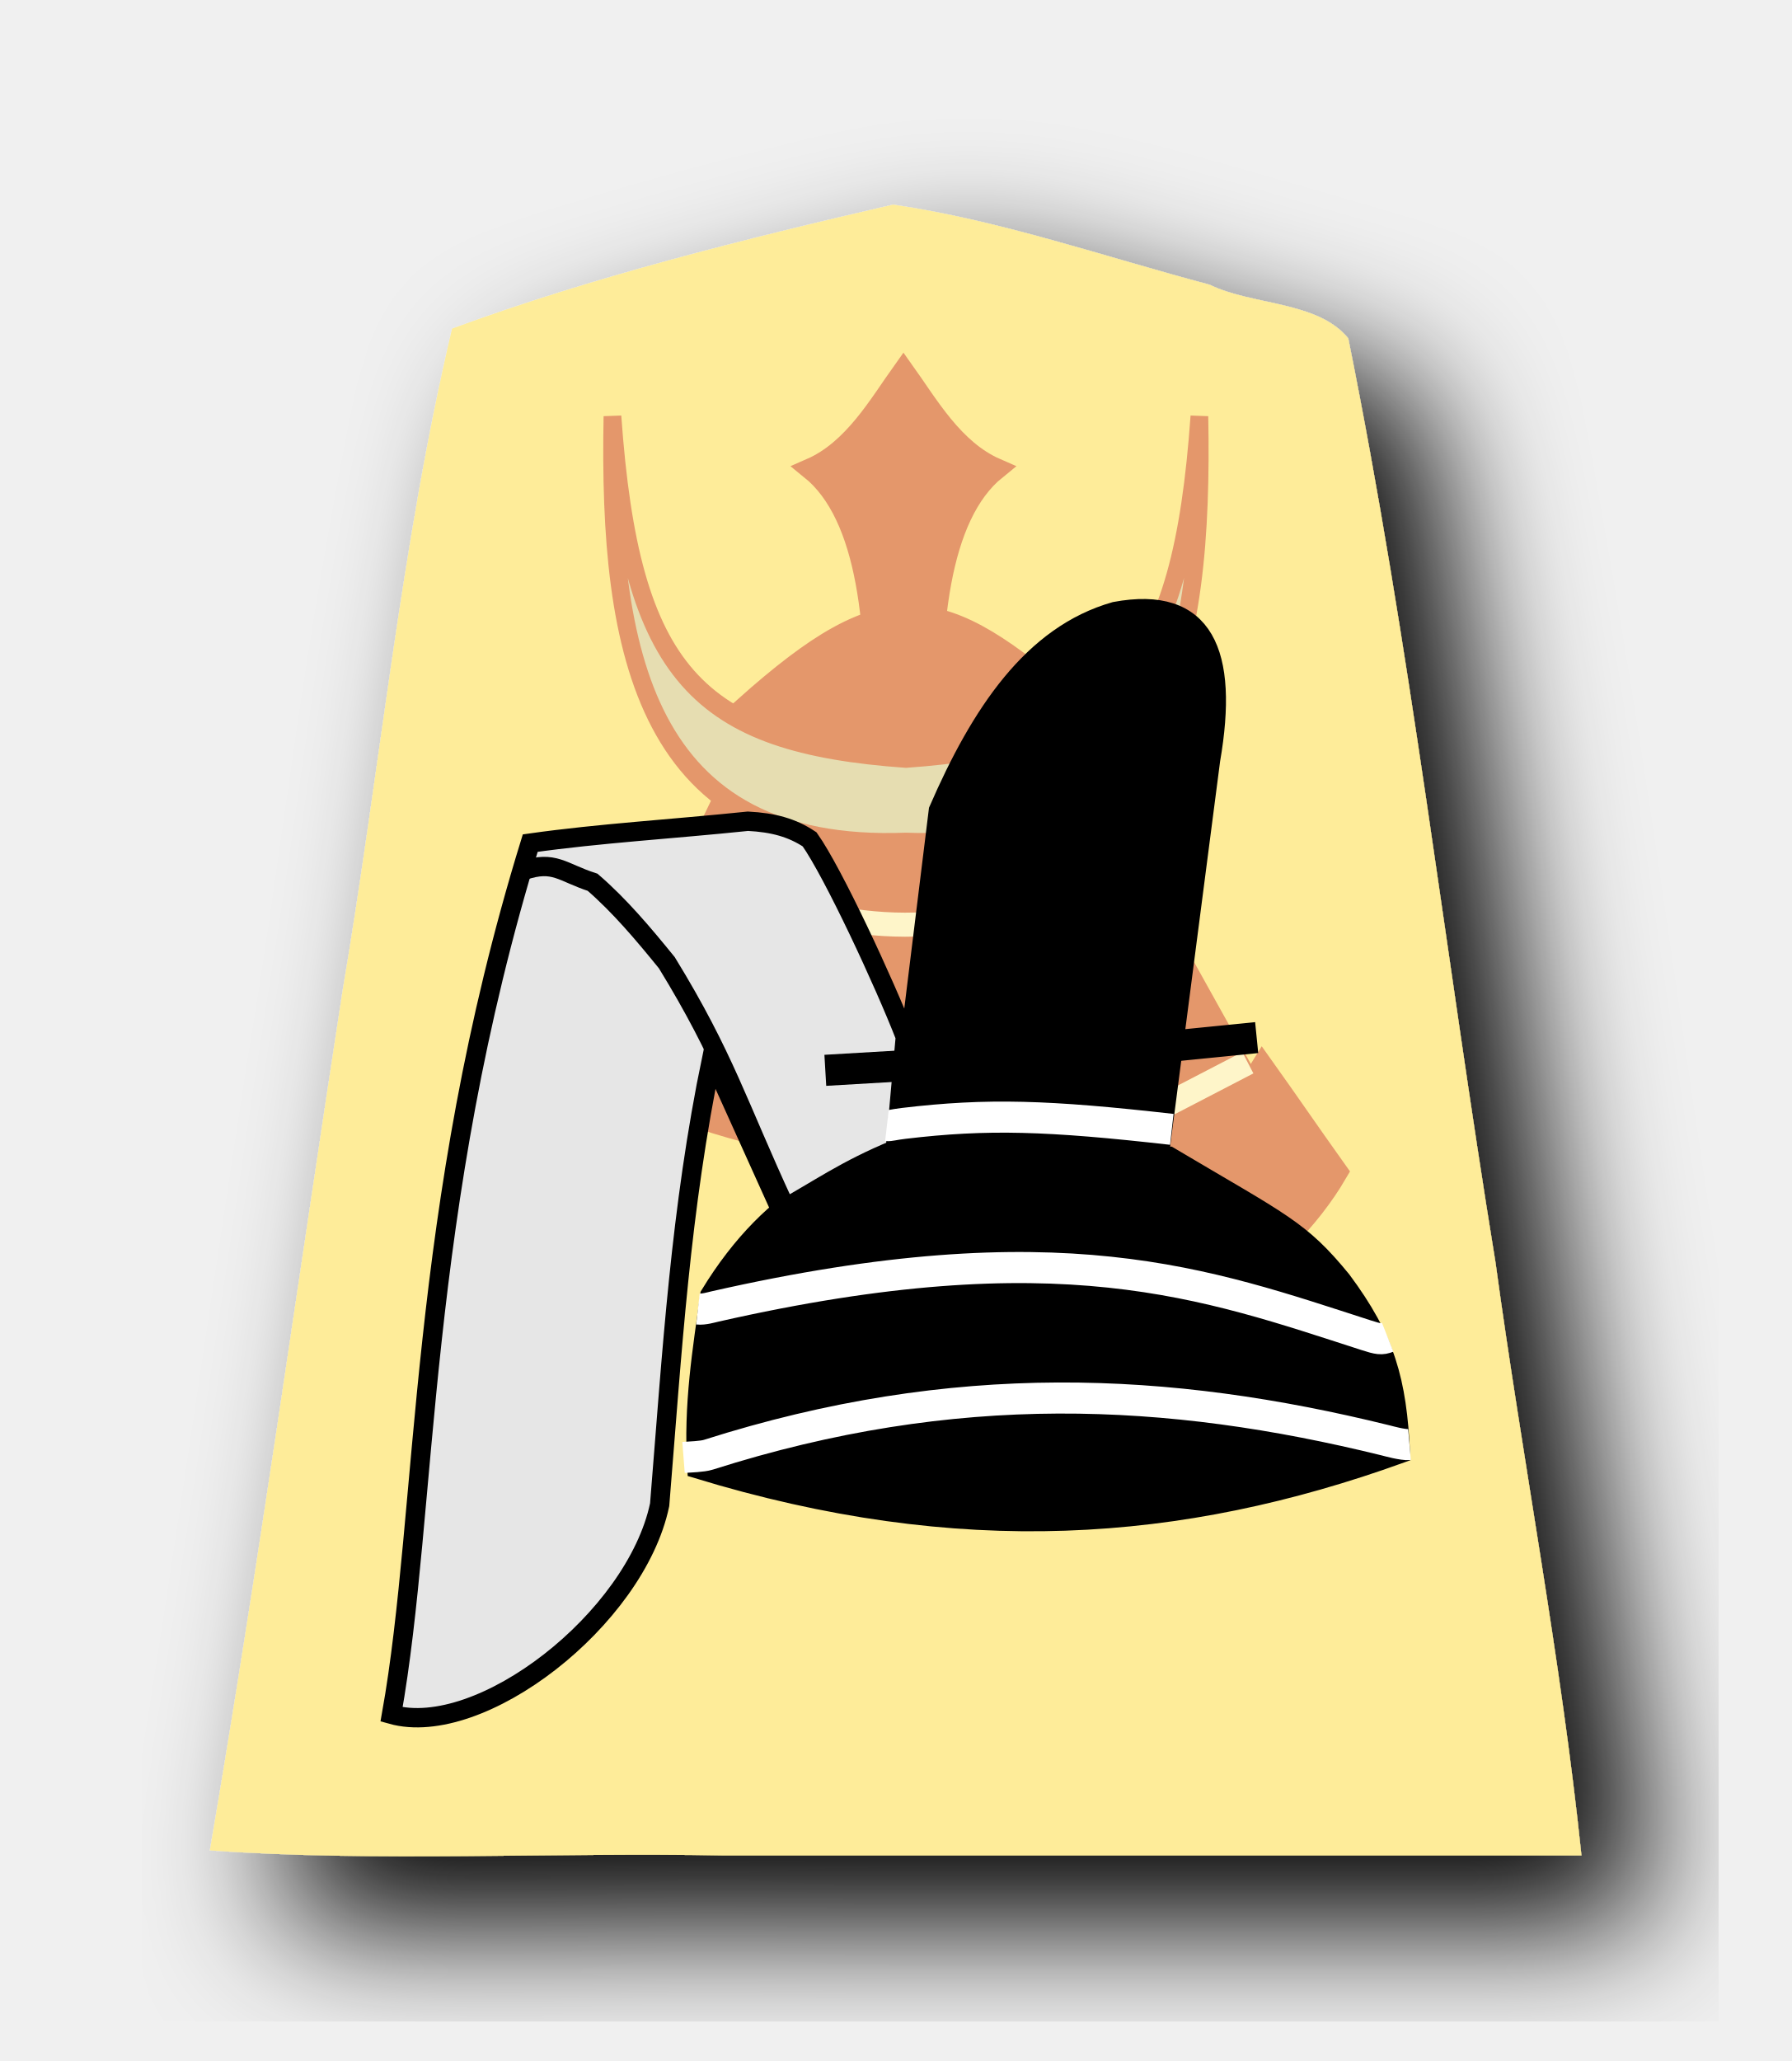
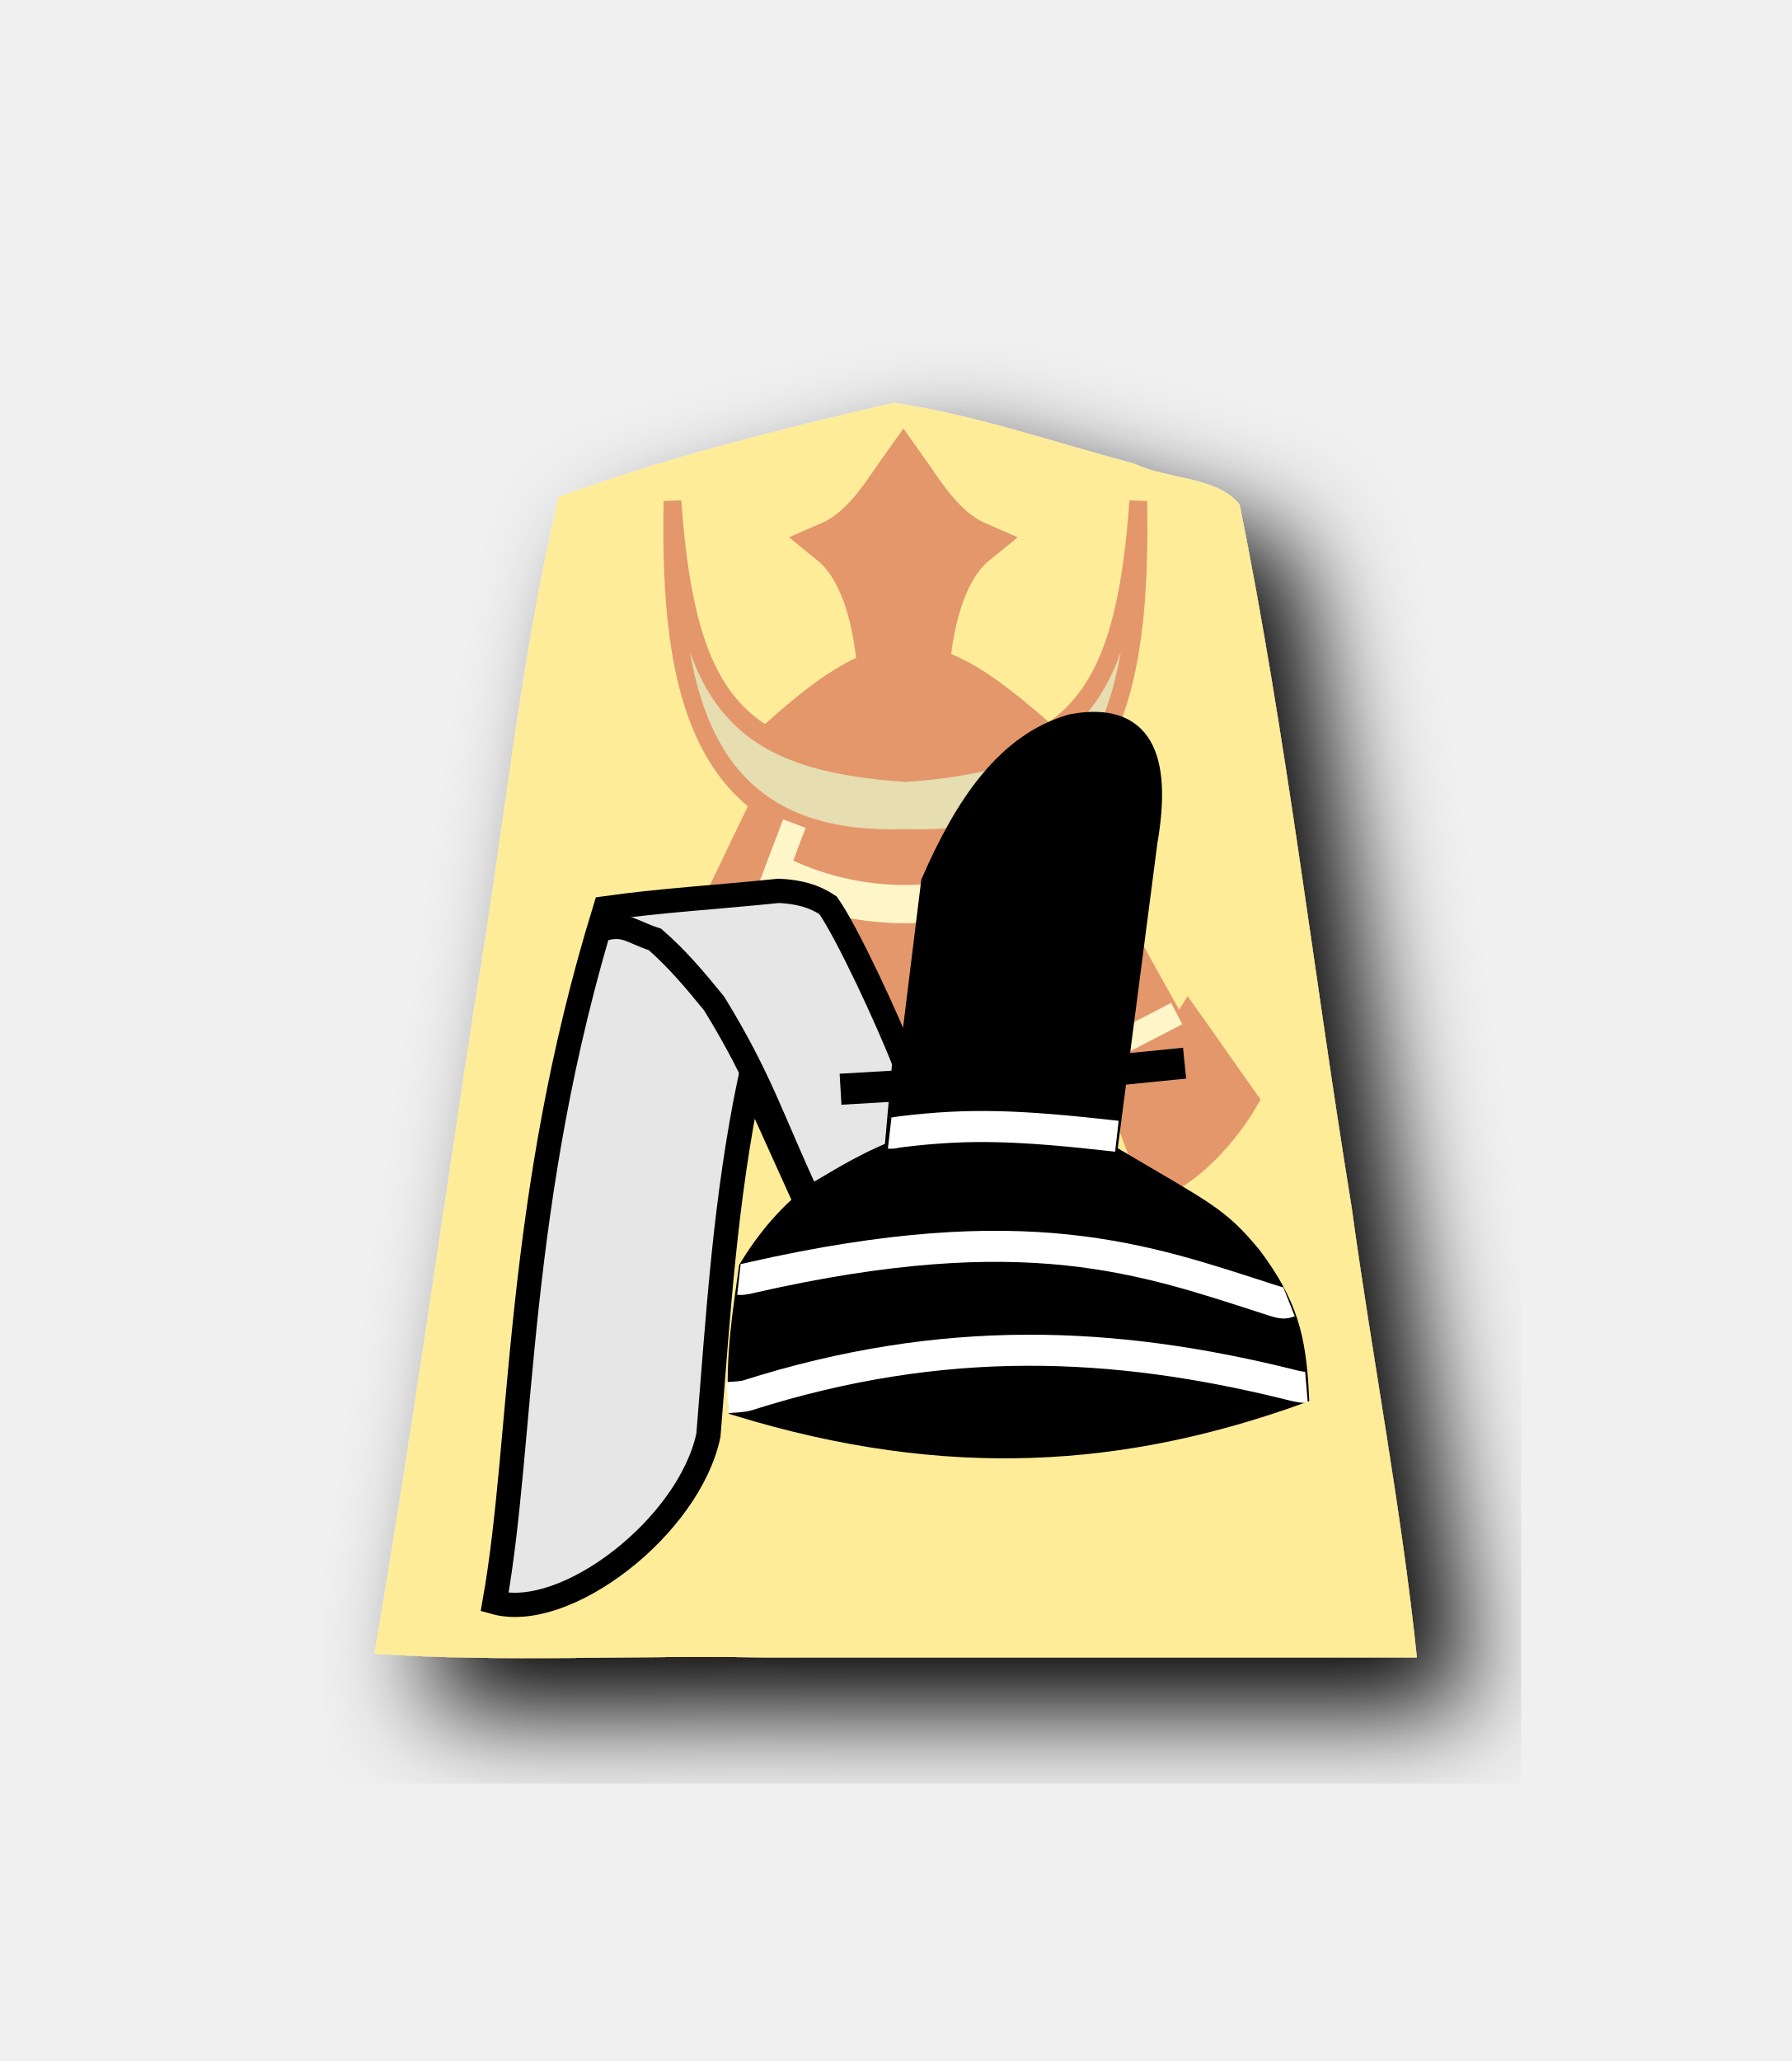
- <svg xmlns="http://www.w3.org/2000/svg" height="60" width="52.157">
+ <svg xmlns="http://www.w3.org/2000/svg" height="60" width="52.157" version="1.1" id="svg71">
+   <defs id="defs75" />
  <filter id="a">
-     <feGaussianBlur in="SourceAlpha" result="blur" stdDeviation="2" />
-     <feOffset dx="2" dy="2" result="offsetBlur" />
-     <feBlend in="SourceGraphic" in2="offsetBlur" mode="normal" />
+     <feGaussianBlur in="SourceAlpha" result="blur" stdDeviation="2" id="feGaussianBlur2" />
+     <feOffset dx="2" dy="2" result="offsetBlur" id="feOffset4" />
+     <feBlend in="SourceGraphic" in2="offsetBlur" mode="normal" id="feBlend6" />
  </filter>
-   <g fill="#ffd5e5" filter="url(#a)" transform="matrix(1 0 0 1 36.9605 -.2786773)">
-     <path d="m-10.96 6.237c-4.319 1-8.69 2.088-12.838 3.608-1.492 6.331-2.103 12.88-3.191 19.305-1.285 8.332-2.439 16.689-3.86 24.997 4.847.346 10 .05 14.963.148h24.971c-.585-5.657-1.718-11.523-2.502-17.26-1.462-8.96-2.486-18.012-4.288-26.903-.885-1.093-2.799-.957-4.037-1.564-3.053-.81-6.099-1.875-9.218-2.332z" fill="#feec99" />
+   <g fill="#ffd5e5" filter="url(#a)" transform="matrix(0.76,0,0,0.76,34.34882,6.988206)" id="g11" style="stroke-width:1.316">
+     <path d="m -10.96,6.237 c -4.319,1 -8.69,2.088 -12.838,3.608 -1.492,6.331 -2.103,12.88 -3.191,19.305 -1.285,8.332 -2.439,16.689 -3.86,24.997 4.847,0.346 10,0.05 14.963,0.148 H 9.085 c -0.585,-5.657 -1.718,-11.523 -2.502,-17.26 -1.462,-8.96 -2.486,-18.012 -4.288,-26.903 -0.885,-1.093 -2.799,-0.957 -4.037,-1.564 -3.053,-0.81 -6.099,-1.875 -9.218,-2.332 z" fill="#feec99" id="path9" style="stroke-width:1.731" />
  </g>
-   <g opacity=".469" transform="matrix(.7005504 0 0 .7005504 -194.6918 -37.12504)">
-     <g transform="translate(-.190919)">
-       <g stroke="#000" transform="translate(31.46625 -52.3259)">
-         <g stroke="#c83737">
-           <path d="m282.83 136.555c.204-5.886-.282-11.142-3.009-13.33 2.021-.874 3.211-2.979 4.365-4.579 1.153 1.599 2.344 3.705 4.365 4.579-2.727 2.187-3.213 7.444-3.009 13.33v0c-.479.154-.912.23-1.356.233-.444-.003-.877-.079-1.356-.233z" fill="#c83737" transform="matrix(.8817882 0 0 .8893486 33.59414 15.21736)" />
-           <path d="m97.159 111.627c-2.764 121.39 19.615 224.192 177.984 219.075 158.37 5.117 180.748-97.685 177.984-219.075-11.065 132.287-51.513 167.403-177.984 175.038-126.471-7.634-166.919-42.751-177.984-175.038z" fill="#ccc" stroke-width="10.741" transform="matrix(.06852995 0 0 .08094496 265.4334 113.5891)" />
-           <path d="m166.796 305.119-54.464 95.975-8.754-6.962-40.59 61.713-7.283-9.989c-17.702 21.022-27.021 32.762-44.724 53.783 14.216 20.56 44.129 49.69 71.961 55.397 13.293-25.846 83.134-195.794 102.034-237.339m195.234-12.578 54.464 95.975 8.754-6.962 40.59 61.713 7.283-9.989c17.702 21.022 27.021 32.762 44.724 53.783-14.216 20.56-44.129 49.69-71.961 55.397-13.293-25.846-83.134-195.794-102.034-237.339" fill="#c83737" stroke-width="13.427" transform="matrix(.06852995 0 0 .08094496 265.4334 113.5891)" />
-           <path d="m273.596 150.941c7.368 2.998 14.491 3.094 21.344 0l-4.026-11.426c-4.026 1.6-9.195 1.934-13.229-.091z" fill="#c83737" stroke-width=".985" />
+   <g opacity="0.469" transform="matrix(0.5559364,0,0,0.5553399,-149.073,-24.44813)" id="g39" style="stroke-width:1.261">
+     <g transform="translate(-0.190919)" id="g35" style="stroke-width:1.261">
+       <g stroke="#000000" transform="translate(31.46625,-52.3259)" id="g25" style="stroke-width:1.59">
+         <g stroke="#c83737" id="g21" style="stroke-width:2.004">
+           <path d="m 282.83,136.555 c 0.204,-5.886 -0.282,-11.142 -3.009,-13.33 2.021,-0.874 3.211,-2.979 4.365,-4.579 1.153,1.599 2.344,3.705 4.365,4.579 -2.727,2.187 -3.213,7.444 -3.009,13.33 v 4e-5 c -0.479,0.154 -0.912,0.23 -1.356,0.233 -0.444,-0.003 -0.877,-0.079 -1.356,-0.233 z" fill="#c83737" transform="matrix(0.8817882,0,0,0.8893486,33.59414,15.21736)" id="path13" style="stroke-width:2.527" />
+           <path d="M 97.159,111.627 C 94.395,233.017 116.773,335.819 275.143,330.702 433.513,335.819 455.891,233.017 453.127,111.627 442.062,243.914 401.615,279.031 275.143,286.665 148.672,279.031 108.224,243.914 97.159,111.627 Z" fill="#cccccc" stroke-width="13.543" transform="matrix(0.06852995,0,0,0.08094496,265.4334,113.5891)" id="path15" />
+           <path d="m 166.796,305.119 -54.464,95.975 -8.754,-6.962 -40.59,61.713 -7.283,-9.989 c -17.702,21.022 -27.021,32.762 -44.724,53.783 14.216,20.56 44.129,49.69 71.961,55.397 13.293,-25.846 83.134,-195.794 102.034,-237.339 m 195.234,-12.578 54.464,95.975 8.754,-6.962 40.59,61.713 7.283,-9.989 c 17.702,21.022 27.021,32.762 44.724,53.783 -14.216,20.56 -44.129,49.69 -71.961,55.397 -13.293,-25.846 -83.134,-195.794 -102.034,-237.339" fill="#c83737" stroke-width="16.928" transform="matrix(0.06852995,0,0,0.08094496,265.4334,113.5891)" id="path17" />
+           <path d="m 273.596,150.941 c 7.368,2.998 14.491,3.094 21.344,0 l -4.026,-11.426 c -4.026,1.6 -9.195,1.934 -13.229,-0.091 z" fill="#c83737" stroke-width="1.242" id="path19" />
        </g>
-         <path d="m277.406 142.092c4.274 2.181 9.44 2.241 13.607-.031" fill="none" stroke="#fff" />
+         <path d="m 277.406,142.092 c 4.274,2.181 9.44,2.241 13.607,-0.031" fill="none" stroke="#ffffff" id="path23" style="stroke-width:2.004" />
      </g>
-       <g fill="none" stroke="#fff">
-         <path d="m305.386 89.887c2.95 1.931 1.523 1.134 2.581 1.912m19.452-2c-2.95 1.931-1.833.736-2.891 1.514" transform="translate(-.795495 2.740039)" />
-         <path d="m303.464 92.473 4.109 2.132m24.463-2.132-4.109 2.132" transform="translate(-2.069544 4.683662)" />
-         <path d="m305.437 99.101 4.505-11.902m11.651-.223 4.25 12.266" />
+       <g fill="none" stroke="#ffffff" id="g33" style="stroke-width:1.59">
+         <path d="m 305.386,89.887 c 2.95,1.931 1.523,1.134 2.581,1.912 m 19.452,-2 c -2.95,1.931 -1.833,0.736 -2.891,1.514" transform="translate(-0.795495,2.740039)" id="path27" style="stroke-width:1.261" />
+         <path d="m 303.464,92.473 4.109,2.132 m 24.463,-2.132 -4.109,2.132" transform="translate(-2.069544,4.683662)" id="path29" style="stroke-width:1.261" />
+         <path d="m 305.437,99.101 4.505,-11.902 m 11.651,-0.223 4.25,12.266" id="path31" style="stroke-width:1.261" />
      </g>
    </g>
-     <path d="m308.939 82.397c5.872-5.234 8.038-4.799 13.62.085-2.865 1.17-3.08 1.033-6.698 1.682-2.515-.68-.546-.174-3.609-.455z" fill="#c83737" stroke="#c83737" />
+     <path d="m 308.939,82.397 c 5.872,-5.234 8.038,-4.799 13.62,0.085 -2.865,1.17 -3.08,1.033 -6.698,1.682 -2.515,-0.68 -0.546,-0.174 -3.609,-0.455 z" fill="#c83737" stroke="#c83737" id="path37" style="stroke-width:1.59" />
  </g>
-   <g transform="matrix(-.7041094 0 0 .7041094 147.4267 -23.81551)">
-     <g stroke-width=".6" transform="matrix(1.333333 0 0 -1.333333 -.729282 396.8507)">
-       <path d="m118.608 240.095 2.675-.268" fill="none" stroke="#000" stroke-width=".964" />
-       <g stroke-width=".6">
-         <g stroke="#000">
-           <path d="m114.124 227.219c6.709.471 12.996.068 22.131.001m-.689 4.893c-3.946 6.473-10.013 4.359-14.242 4.302-3.534-2.095-4.053-2.265-5.348-3.843-1.369-1.839-1.717-3.117-1.827-5.375 6.827-2.46 13.65-2.965 21.819-.47.125 2.005-.174 3.706-.402 5.386z" stroke-width=".6" />
-           <g stroke-width="1.554" transform="matrix(.3859882 0 0 -.3859882 -302.32 294.2784)">
-             <path d="m1134.293 141.964c2.546 12.293 3.185 23.556 4.198 35.943 1.943 9.214 14.401 18.842 21.54 16.842-2.932-16.412-2.032-40.456-11.142-69.998-5.61-.793-11.377-1.122-17.493-1.757-2.038.106-3.542.515-4.954 1.455-1.896 2.68-6.004 11.521-7.692 15.867l.805 9.044c3.986 1.632 6.222 3.263 9.188 4.895z" fill="#e6e6e6" />
-             <path d="m1128.508 153.787c3.687-7.96 4.77-11.874 9.407-19.427 1.879-2.316 3.789-4.585 5.961-6.462 2.47-.799 3.083-1.784 5.553-.949" fill="none" />
+   <g transform="matrix(-0.5615702,0,0,0.5608131,122.8897,-12.07711)" id="g69" style="stroke-width:1.255">
+     <g stroke-width="0.753" transform="matrix(1.333333,0,0,-1.333333,-0.729282,396.8507)" id="g61">
+       <path d="m 118.608,240.095 2.675,-0.268" fill="none" stroke="#000000" stroke-width="1.209" id="path41" />
+       <g stroke-width="0.753" id="g57">
+         <g stroke="#000000" id="g53" style="stroke-width:0.945">
+           <path d="m 114.124,227.219 c 6.709,0.471 12.996,0.068 22.131,7.8e-4 m -0.689,4.893 c -3.946,6.473 -10.013,4.359 -14.242,4.302 -3.534,-2.095 -4.053,-2.265 -5.348,-3.843 -1.369,-1.839 -1.717,-3.117 -1.827,-5.375 6.827,-2.46 13.65,-2.965 21.819,-0.47 0.125,2.005 -0.174,3.706 -0.402,5.386 z" stroke-width="0.753" id="path43" />
+           <g stroke-width="1.95" transform="matrix(0.3859882,0,0,-0.3859882,-302.32,294.2785)" id="g49">
+             <path d="m 1134.293,141.964 c 2.546,12.293 3.185,23.556 4.198,35.943 1.943,9.214 14.401,18.842 21.54,16.842 -2.932,-16.412 -2.032,-40.456 -11.142,-69.998 -5.61,-0.793 -11.377,-1.122 -17.493,-1.757 -2.038,0.106 -3.542,0.515 -4.954,1.455 -1.896,2.68 -6.004,11.521 -7.692,15.867 l 0.805,9.044 c 3.986,1.632 6.222,3.263 9.188,4.895 z" fill="#e6e6e6" id="path45" style="stroke-width:2.447" />
+             <path d="m 1128.508,153.787 c 3.687,-7.96 4.77,-11.874 9.407,-19.427 1.879,-2.316 3.789,-4.585 5.961,-6.462 2.47,-0.799 3.083,-1.784 5.553,-0.949" fill="none" id="path47" style="stroke-width:2.447" />
          </g>
-           <path d="m121.635 236.411-1.596 12.295c-.575 3.328.189 5.118 2.961 4.602 2.554-.726 4.173-3.159 5.478-6.164l1.298-10.541c-4.459.424-5.932.117-8.14-.191z" stroke-width=".6" />
+           <path d="m 121.635,236.411 -1.596,12.295 c -0.575,3.328 0.189,5.118 2.961,4.602 2.554,-0.726 4.173,-3.159 5.478,-6.164 l 1.298,-10.541 c -4.459,0.424 -5.932,0.117 -8.14,-0.191 z" stroke-width="0.753" id="path51" />
        </g>
-         <path d="m114.546 230.804c.192-.076.282-.062.668.062 4.965 1.6 9.507 3.317 20.202.889.1-.023.344-.097.521-.077" fill="none" stroke="#fff" stroke-width=".964" />
+         <path d="m 114.546,230.804 c 0.192,-0.076 0.282,-0.062 0.668,0.062 4.965,1.6 9.507,3.317 20.202,0.889 0.1,-0.023 0.344,-0.097 0.521,-0.077" fill="none" stroke="#ffffff" stroke-width="1.209" id="path55" />
      </g>
-       <path d="m126.314 239.412 5.672-.332" fill="none" stroke="#000" stroke-width=".964" />
+       <path d="m 126.314,239.412 5.672,-0.332" fill="none" stroke="#000000" stroke-width="1.209" id="path59" />
    </g>
-     <g fill="none" stroke="#fff" stroke-width="1.285">
-       <path d="m151.095 93.551c.279.024.88-.147 1.001-.177 8.975-2.211 17.801-2.648 27.993.597.252.08.756.091 1.026.112" />
-       <path d="m160.924 80.518c5.121-.58 7.63-.659 11.078-.248.44.052.574.107.703.092" />
+     <g fill="none" stroke="#ffffff" stroke-width="1.612" id="g67">
+       <path d="m 151.095,93.551 c 0.279,0.024 0.88,-0.147 1.001,-0.177 8.975,-2.211 17.801,-2.648 27.993,0.597 0.252,0.08 0.756,0.091 1.026,0.112" id="path63" style="stroke-width:1.612" />
+       <path d="m 160.924,80.518 c 5.121,-0.58 7.63,-0.659 11.078,-0.248 0.44,0.052 0.574,0.107 0.703,0.092" id="path65" style="stroke-width:1.612" />
    </g>
  </g>
</svg>
